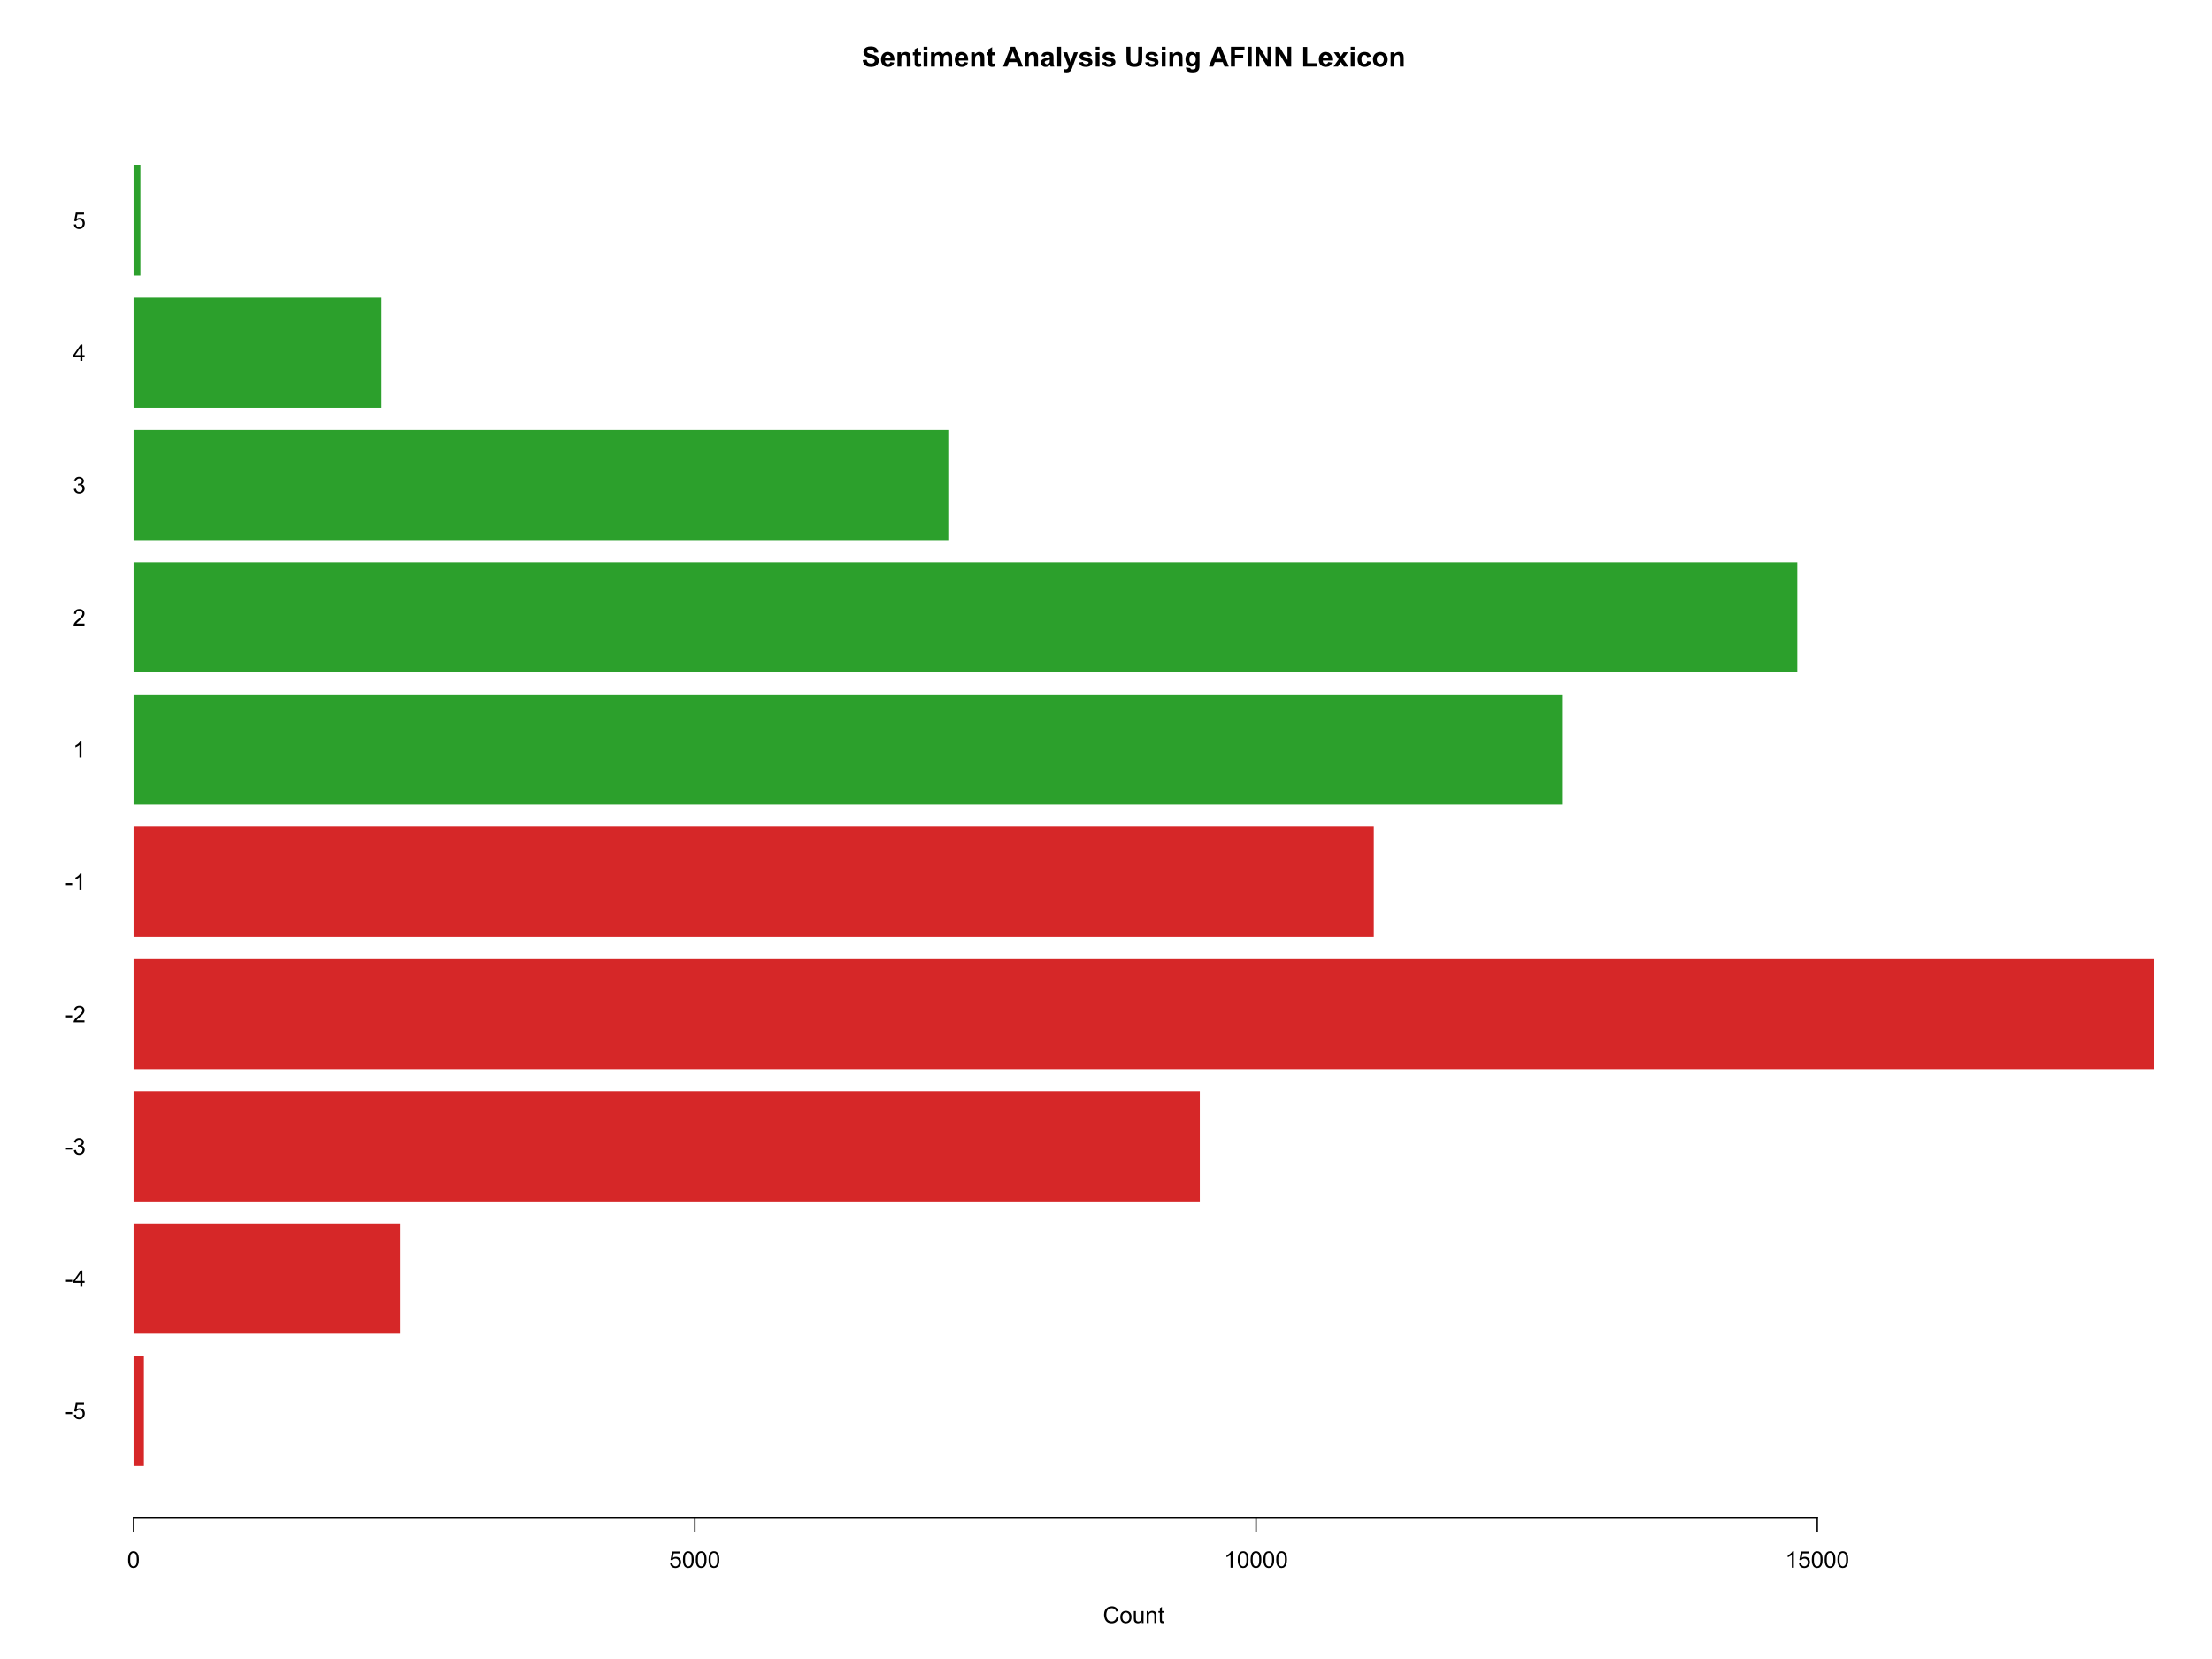
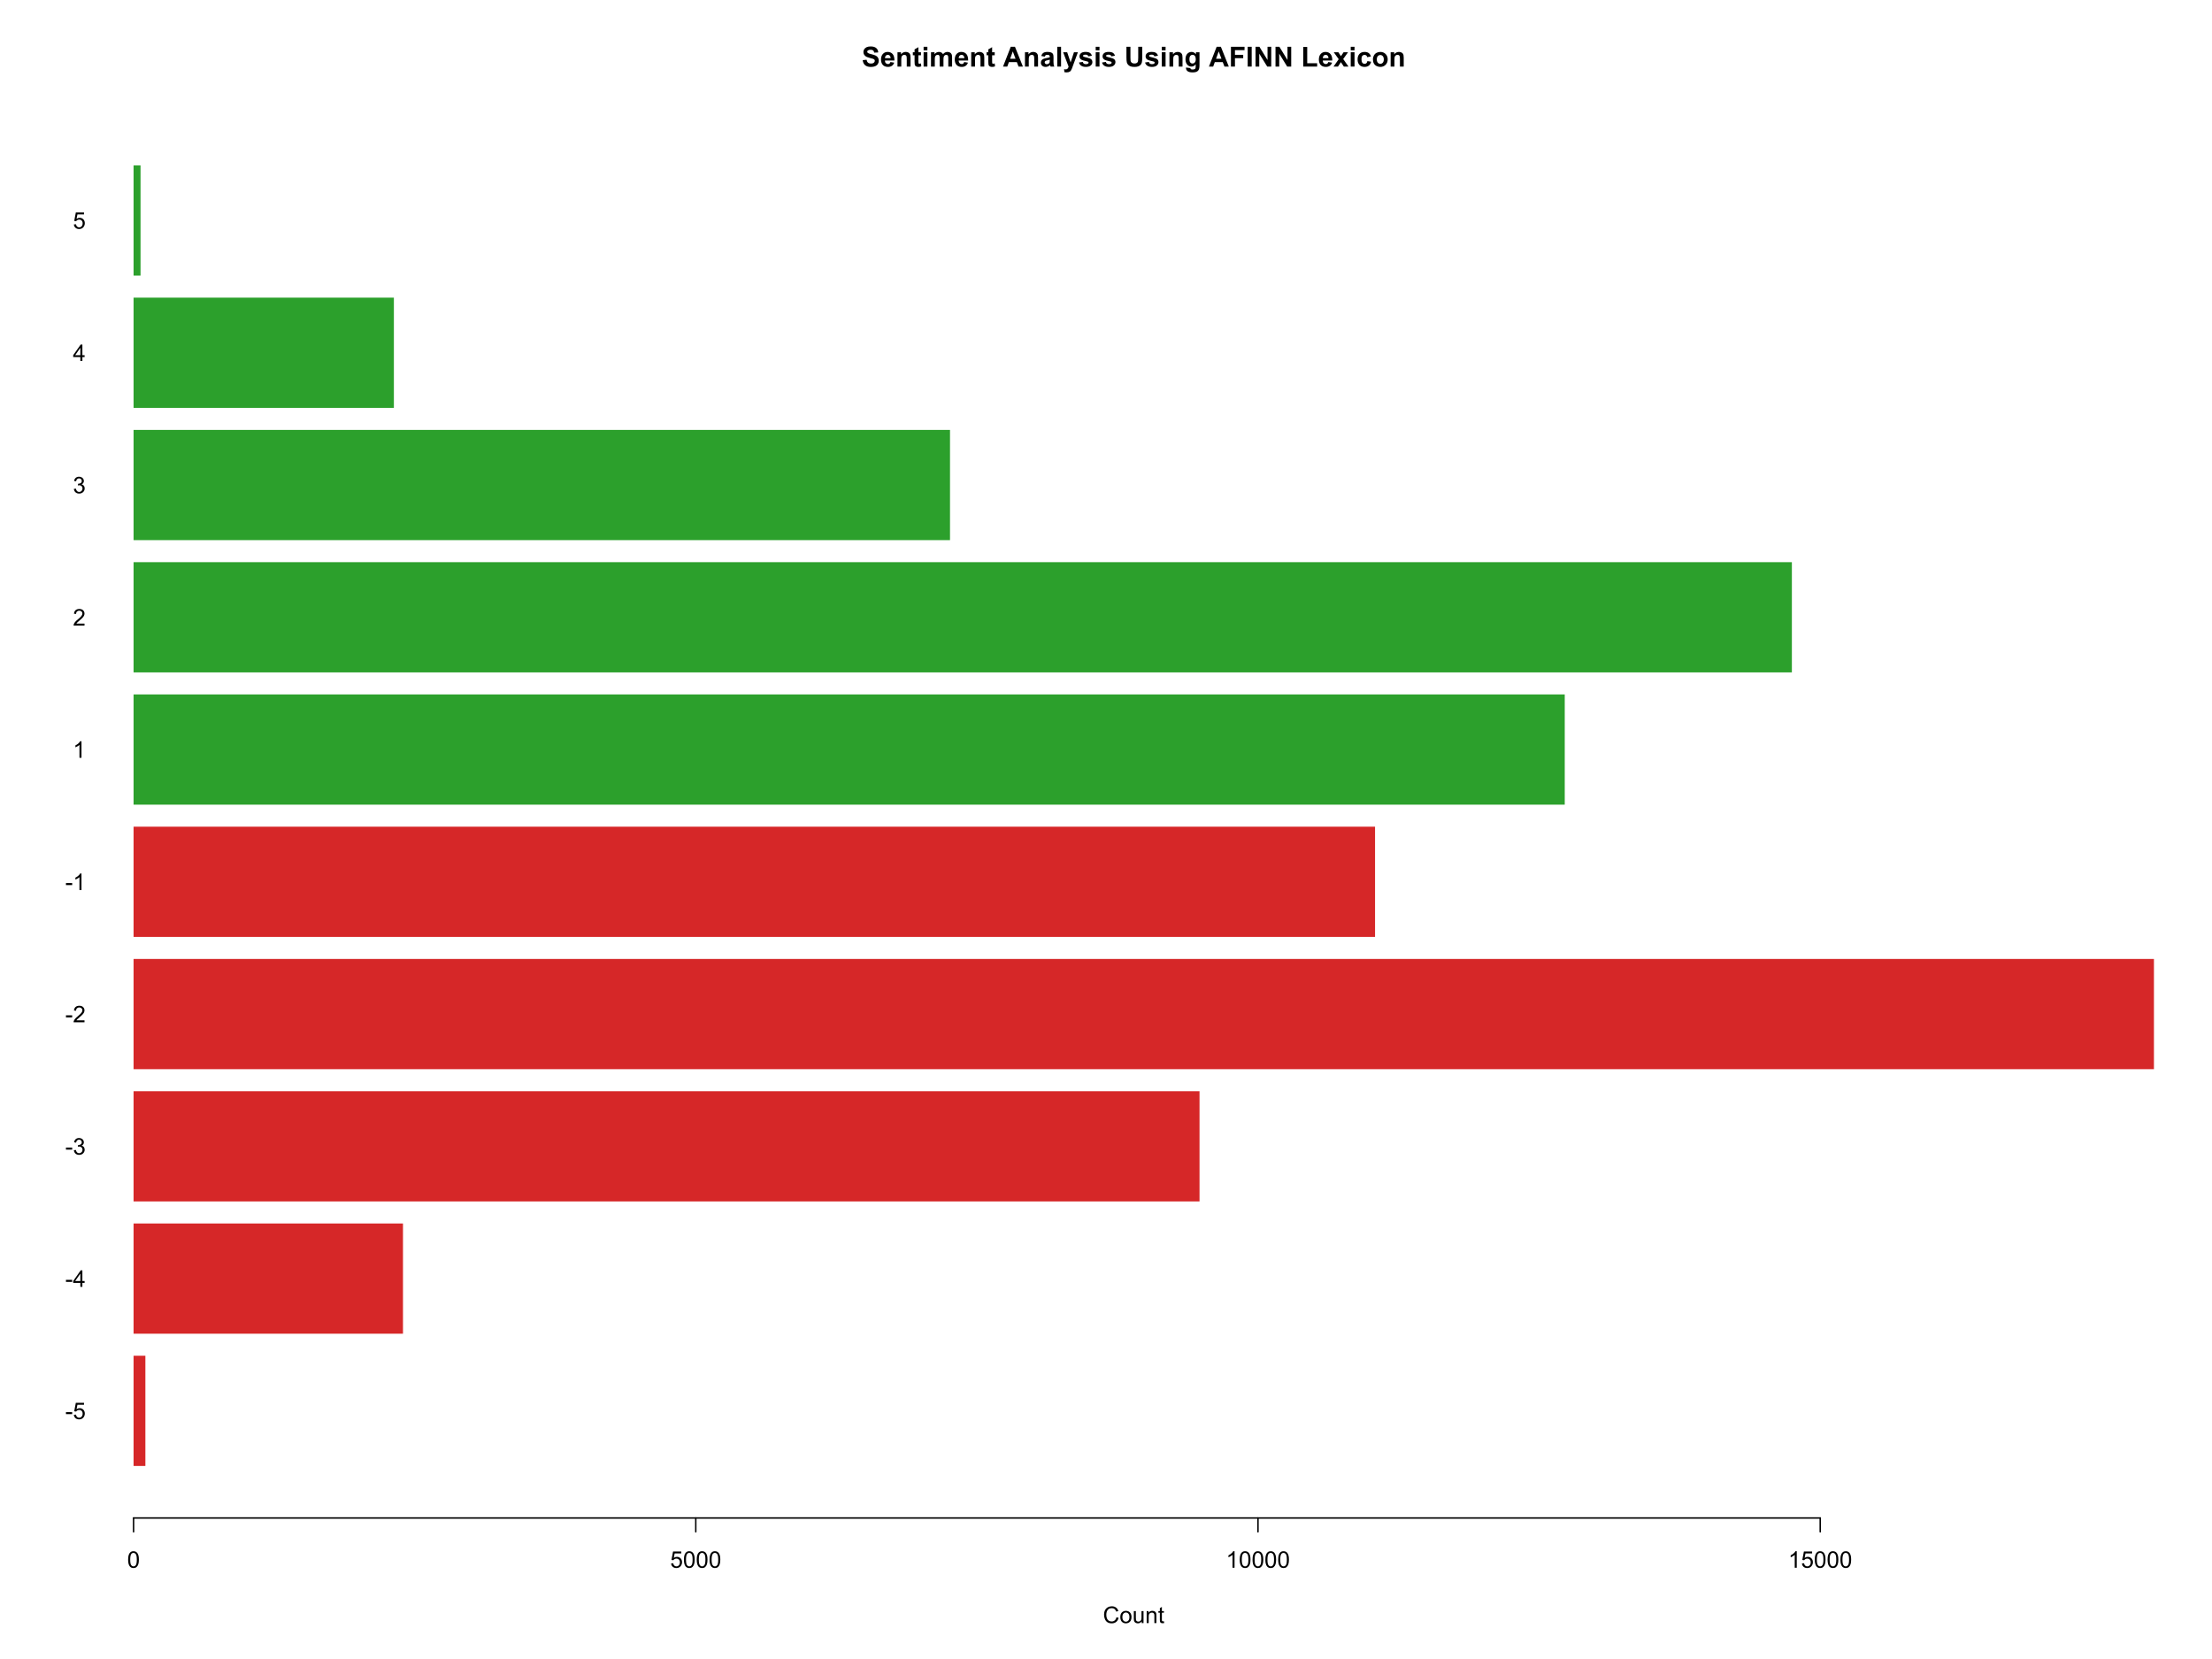
<svg xmlns="http://www.w3.org/2000/svg" xmlns:xlink="http://www.w3.org/1999/xlink" width="1152pt" height="864pt" viewBox="0 0 1152 864">
  <defs>
    <g>
      <g id="glyph-0-0">
        <path d="M 0.383 -2.578 L 0.383 -3.641 L 3.621 -3.641 L 3.621 -2.578 Z M 0.383 -2.578 " />
      </g>
      <g id="glyph-0-1">
        <path d="M 0.5 -2.25 L 1.605 -2.344 C 1.684 -1.805 1.871 -1.398 2.176 -1.125 C 2.473 -0.852 2.836 -0.715 3.258 -0.719 C 3.766 -0.715 4.195 -0.906 4.547 -1.293 C 4.898 -1.672 5.074 -2.18 5.074 -2.82 C 5.074 -3.414 4.902 -3.891 4.566 -4.242 C 4.227 -4.59 3.785 -4.762 3.242 -4.766 C 2.898 -4.762 2.594 -4.684 2.32 -4.531 C 2.047 -4.375 1.832 -4.176 1.676 -3.93 L 0.688 -4.062 L 1.516 -8.473 L 5.789 -8.473 L 5.789 -7.465 L 2.359 -7.465 L 1.898 -5.156 C 2.414 -5.516 2.953 -5.695 3.523 -5.695 C 4.27 -5.695 4.902 -5.434 5.422 -4.914 C 5.934 -4.395 6.191 -3.727 6.195 -2.914 C 6.191 -2.133 5.965 -1.461 5.516 -0.898 C 4.961 -0.199 4.211 0.145 3.258 0.148 C 2.477 0.145 1.836 -0.07 1.344 -0.508 C 0.844 -0.941 0.562 -1.523 0.5 -2.25 Z M 0.5 -2.25 " />
      </g>
      <g id="glyph-0-2">
        <path d="M 3.879 0 L 3.879 -2.055 L 0.152 -2.055 L 0.152 -3.023 L 4.07 -8.59 L 4.934 -8.59 L 4.934 -3.023 L 6.094 -3.023 L 6.094 -2.055 L 4.934 -2.055 L 4.934 0 Z M 3.879 -3.023 L 3.879 -6.898 L 1.188 -3.023 Z M 3.879 -3.023 " />
      </g>
      <g id="glyph-0-3">
        <path d="M 0.504 -2.266 L 1.559 -2.406 C 1.68 -1.809 1.883 -1.379 2.176 -1.113 C 2.465 -0.848 2.82 -0.715 3.242 -0.719 C 3.734 -0.715 4.152 -0.887 4.496 -1.234 C 4.832 -1.574 5.004 -2 5.008 -2.516 C 5.004 -2.996 4.848 -3.395 4.535 -3.711 C 4.219 -4.023 3.816 -4.184 3.328 -4.184 C 3.129 -4.184 2.879 -4.145 2.586 -4.066 L 2.703 -4.992 C 2.766 -4.984 2.824 -4.98 2.871 -4.98 C 3.32 -4.98 3.723 -5.098 4.086 -5.332 C 4.441 -5.566 4.621 -5.926 4.625 -6.414 C 4.621 -6.801 4.492 -7.121 4.23 -7.375 C 3.965 -7.629 3.625 -7.758 3.219 -7.758 C 2.805 -7.758 2.465 -7.629 2.191 -7.371 C 1.918 -7.113 1.742 -6.727 1.664 -6.211 L 0.609 -6.398 C 0.738 -7.105 1.031 -7.652 1.488 -8.043 C 1.941 -8.43 2.508 -8.625 3.195 -8.625 C 3.66 -8.625 4.094 -8.523 4.488 -8.324 C 4.879 -8.121 5.18 -7.848 5.391 -7.5 C 5.602 -7.148 5.707 -6.777 5.707 -6.391 C 5.707 -6.02 5.605 -5.684 5.406 -5.379 C 5.207 -5.074 4.914 -4.832 4.523 -4.652 C 5.031 -4.535 5.426 -4.289 5.707 -3.922 C 5.988 -3.547 6.129 -3.086 6.129 -2.539 C 6.129 -1.785 5.855 -1.148 5.309 -0.629 C 4.762 -0.105 4.07 0.152 3.234 0.152 C 2.477 0.152 1.848 -0.07 1.355 -0.52 C 0.855 -0.969 0.574 -1.551 0.504 -2.266 Z M 0.504 -2.266 " />
      </g>
      <g id="glyph-0-4">
        <path d="M 6.039 -1.016 L 6.039 0 L 0.363 0 C 0.355 -0.254 0.395 -0.496 0.484 -0.734 C 0.629 -1.117 0.859 -1.5 1.18 -1.875 C 1.492 -2.25 1.953 -2.684 2.562 -3.176 C 3.492 -3.941 4.125 -4.547 4.453 -4.992 C 4.781 -5.438 4.945 -5.859 4.945 -6.266 C 4.945 -6.68 4.793 -7.031 4.496 -7.32 C 4.191 -7.602 3.805 -7.746 3.328 -7.75 C 2.82 -7.746 2.414 -7.594 2.109 -7.293 C 1.805 -6.984 1.648 -6.562 1.648 -6.031 L 0.562 -6.141 C 0.633 -6.945 0.91 -7.559 1.398 -7.988 C 1.879 -8.41 2.531 -8.625 3.352 -8.625 C 4.172 -8.625 4.824 -8.395 5.309 -7.938 C 5.789 -7.48 6.027 -6.914 6.031 -6.242 C 6.027 -5.895 5.957 -5.559 5.82 -5.227 C 5.676 -4.891 5.441 -4.539 5.117 -4.176 C 4.789 -3.805 4.25 -3.301 3.492 -2.664 C 2.859 -2.129 2.453 -1.77 2.273 -1.582 C 2.094 -1.395 1.945 -1.203 1.828 -1.016 Z M 6.039 -1.016 " />
      </g>
      <g id="glyph-0-5">
        <path d="M 4.469 0 L 3.414 0 L 3.414 -6.719 C 3.16 -6.477 2.828 -6.234 2.414 -5.996 C 2 -5.75 1.629 -5.57 1.305 -5.449 L 1.305 -6.469 C 1.895 -6.742 2.41 -7.078 2.852 -7.477 C 3.293 -7.871 3.605 -8.254 3.789 -8.625 L 4.469 -8.625 Z M 4.469 0 " />
      </g>
      <g id="glyph-0-6">
        <path d="M 7.055 -3.012 L 8.191 -2.727 C 7.953 -1.789 7.523 -1.078 6.906 -0.586 C 6.285 -0.098 5.527 0.145 4.633 0.148 C 3.707 0.145 2.953 -0.039 2.375 -0.418 C 1.793 -0.793 1.352 -1.34 1.051 -2.055 C 0.746 -2.77 0.598 -3.539 0.598 -4.359 C 0.598 -5.254 0.766 -6.031 1.109 -6.699 C 1.449 -7.363 1.938 -7.871 2.57 -8.215 C 3.199 -8.559 3.895 -8.73 4.652 -8.734 C 5.512 -8.73 6.234 -8.512 6.82 -8.078 C 7.406 -7.637 7.812 -7.023 8.047 -6.234 L 6.926 -5.969 C 6.723 -6.59 6.434 -7.047 6.059 -7.336 C 5.68 -7.621 5.203 -7.762 4.629 -7.766 C 3.969 -7.762 3.414 -7.605 2.973 -7.289 C 2.527 -6.969 2.219 -6.543 2.039 -6.012 C 1.859 -5.48 1.77 -4.93 1.77 -4.367 C 1.77 -3.633 1.875 -2.996 2.086 -2.449 C 2.297 -1.902 2.629 -1.496 3.082 -1.23 C 3.531 -0.961 4.016 -0.824 4.539 -0.828 C 5.176 -0.824 5.715 -1.008 6.156 -1.379 C 6.598 -1.742 6.898 -2.289 7.055 -3.012 Z M 7.055 -3.012 " />
      </g>
      <g id="glyph-0-7">
        <path d="M 0.398 -3.109 C 0.398 -4.262 0.719 -5.117 1.359 -5.672 C 1.895 -6.133 2.547 -6.363 3.316 -6.363 C 4.172 -6.363 4.871 -6.082 5.414 -5.52 C 5.953 -4.957 6.223 -4.184 6.227 -3.199 C 6.223 -2.398 6.102 -1.766 5.867 -1.309 C 5.625 -0.848 5.277 -0.492 4.82 -0.238 C 4.359 0.016 3.859 0.141 3.316 0.141 C 2.441 0.141 1.734 -0.137 1.203 -0.695 C 0.664 -1.254 0.398 -2.059 0.398 -3.109 Z M 1.484 -3.109 C 1.48 -2.309 1.656 -1.711 2.004 -1.32 C 2.348 -0.922 2.785 -0.727 3.316 -0.727 C 3.84 -0.727 4.273 -0.926 4.621 -1.324 C 4.969 -1.723 5.145 -2.328 5.145 -3.148 C 5.145 -3.914 4.969 -4.496 4.617 -4.895 C 4.266 -5.289 3.832 -5.488 3.316 -5.492 C 2.785 -5.488 2.348 -5.293 2.004 -4.898 C 1.656 -4.5 1.48 -3.902 1.484 -3.109 Z M 1.484 -3.109 " />
      </g>
      <g id="glyph-0-8">
        <path d="M 4.867 0 L 4.867 -0.914 C 4.379 -0.211 3.723 0.141 2.895 0.141 C 2.527 0.141 2.184 0.07 1.867 -0.07 C 1.547 -0.211 1.309 -0.387 1.156 -0.602 C 1 -0.812 0.895 -1.074 0.832 -1.383 C 0.785 -1.59 0.762 -1.918 0.766 -2.367 L 0.766 -6.223 L 1.82 -6.223 L 1.82 -2.773 C 1.816 -2.219 1.84 -1.848 1.887 -1.656 C 1.949 -1.379 2.09 -1.16 2.309 -1.004 C 2.523 -0.84 2.789 -0.762 3.105 -0.766 C 3.418 -0.762 3.715 -0.844 3.996 -1.008 C 4.273 -1.172 4.469 -1.391 4.586 -1.672 C 4.699 -1.949 4.758 -2.355 4.758 -2.891 L 4.758 -6.223 L 5.812 -6.223 L 5.812 0 Z M 4.867 0 " />
      </g>
      <g id="glyph-0-9">
        <path d="M 0.789 0 L 0.789 -6.223 L 1.742 -6.223 L 1.742 -5.336 C 2.195 -6.02 2.855 -6.363 3.719 -6.363 C 4.09 -6.363 4.434 -6.293 4.754 -6.16 C 5.066 -6.023 5.305 -5.848 5.461 -5.633 C 5.617 -5.41 5.727 -5.152 5.789 -4.852 C 5.828 -4.656 5.848 -4.312 5.848 -3.828 L 5.848 0 L 4.793 0 L 4.793 -3.785 C 4.793 -4.215 4.75 -4.535 4.668 -4.75 C 4.586 -4.961 4.441 -5.129 4.234 -5.258 C 4.023 -5.383 3.777 -5.449 3.5 -5.449 C 3.047 -5.449 2.66 -5.305 2.332 -5.02 C 2.004 -4.734 1.84 -4.195 1.844 -3.398 L 1.844 0 Z M 0.789 0 " />
      </g>
      <g id="glyph-0-10">
        <path d="M 3.094 -0.945 L 3.246 -0.012 C 2.949 0.051 2.684 0.082 2.449 0.082 C 2.066 0.082 1.77 0.023 1.559 -0.098 C 1.348 -0.219 1.199 -0.379 1.113 -0.578 C 1.027 -0.773 0.984 -1.188 0.984 -1.82 L 0.984 -5.402 L 0.211 -5.402 L 0.211 -6.223 L 0.984 -6.223 L 0.984 -7.766 L 2.031 -8.398 L 2.031 -6.223 L 3.094 -6.223 L 3.094 -5.402 L 2.031 -5.402 L 2.031 -1.766 C 2.027 -1.461 2.047 -1.27 2.086 -1.184 C 2.125 -1.098 2.184 -1.027 2.27 -0.977 C 2.352 -0.926 2.473 -0.902 2.633 -0.902 C 2.742 -0.902 2.898 -0.914 3.094 -0.945 Z M 3.094 -0.945 " />
      </g>
      <g id="glyph-0-11">
        <path d="M 0.5 -4.234 C 0.496 -5.246 0.602 -6.062 0.812 -6.688 C 1.02 -7.305 1.328 -7.785 1.742 -8.121 C 2.148 -8.457 2.668 -8.625 3.297 -8.625 C 3.758 -8.625 4.164 -8.531 4.512 -8.348 C 4.855 -8.16 5.141 -7.891 5.371 -7.543 C 5.594 -7.191 5.773 -6.766 5.906 -6.266 C 6.035 -5.762 6.098 -5.086 6.102 -4.234 C 6.098 -3.227 5.996 -2.414 5.789 -1.797 C 5.578 -1.176 5.266 -0.695 4.859 -0.359 C 4.445 -0.02 3.926 0.145 3.297 0.148 C 2.465 0.145 1.816 -0.148 1.348 -0.742 C 0.781 -1.457 0.496 -2.621 0.5 -4.234 Z M 1.582 -4.234 C 1.582 -2.824 1.746 -1.887 2.074 -1.418 C 2.402 -0.949 2.809 -0.715 3.297 -0.719 C 3.777 -0.715 4.184 -0.949 4.52 -1.422 C 4.848 -1.887 5.016 -2.824 5.016 -4.234 C 5.016 -5.648 4.848 -6.59 4.52 -7.055 C 4.184 -7.516 3.773 -7.746 3.289 -7.75 C 2.801 -7.746 2.414 -7.543 2.125 -7.137 C 1.762 -6.613 1.582 -5.645 1.582 -4.234 Z M 1.582 -4.234 " />
      </g>
      <g id="glyph-1-0">
        <path d="M 0.52 -3.355 L 2.547 -3.551 C 2.664 -2.871 2.91 -2.371 3.285 -2.051 C 3.656 -1.73 4.16 -1.57 4.797 -1.574 C 5.465 -1.57 5.969 -1.711 6.309 -2 C 6.648 -2.281 6.82 -2.613 6.82 -2.996 C 6.82 -3.234 6.746 -3.441 6.605 -3.617 C 6.457 -3.785 6.207 -3.934 5.855 -4.062 C 5.609 -4.145 5.055 -4.297 4.191 -4.516 C 3.07 -4.789 2.289 -5.129 1.844 -5.535 C 1.207 -6.098 0.891 -6.789 0.895 -7.609 C 0.891 -8.129 1.039 -8.617 1.34 -9.078 C 1.633 -9.531 2.062 -9.883 2.625 -10.125 C 3.184 -10.363 3.859 -10.48 4.656 -10.484 C 5.945 -10.48 6.918 -10.199 7.574 -9.633 C 8.227 -9.062 8.57 -8.305 8.605 -7.363 L 6.523 -7.27 C 6.43 -7.797 6.238 -8.18 5.949 -8.414 C 5.652 -8.645 5.215 -8.758 4.633 -8.762 C 4.027 -8.758 3.555 -8.633 3.215 -8.387 C 2.992 -8.223 2.883 -8.012 2.883 -7.75 C 2.883 -7.504 2.984 -7.293 3.191 -7.121 C 3.453 -6.898 4.09 -6.672 5.105 -6.434 C 6.113 -6.191 6.863 -5.941 7.352 -5.691 C 7.832 -5.434 8.211 -5.086 8.488 -4.645 C 8.762 -4.199 8.898 -3.652 8.902 -3.004 C 8.898 -2.41 8.734 -1.855 8.41 -1.344 C 8.078 -0.824 7.613 -0.441 7.016 -0.191 C 6.414 0.059 5.668 0.18 4.773 0.184 C 3.469 0.18 2.469 -0.117 1.77 -0.719 C 1.07 -1.32 0.652 -2.199 0.52 -3.355 Z M 0.52 -3.355 " />
      </g>
      <g id="glyph-1-1">
        <path d="M 5.359 -2.375 L 7.328 -2.047 C 7.07 -1.32 6.668 -0.773 6.125 -0.398 C 5.578 -0.023 4.898 0.164 4.078 0.168 C 2.777 0.164 1.816 -0.258 1.195 -1.105 C 0.703 -1.781 0.457 -2.637 0.457 -3.676 C 0.457 -4.91 0.777 -5.883 1.426 -6.586 C 2.07 -7.285 2.891 -7.633 3.883 -7.637 C 4.988 -7.633 5.863 -7.266 6.508 -6.535 C 7.148 -5.797 7.457 -4.676 7.434 -3.164 L 2.48 -3.164 C 2.492 -2.578 2.652 -2.121 2.961 -1.797 C 3.262 -1.469 3.641 -1.305 4.098 -1.309 C 4.402 -1.305 4.664 -1.391 4.879 -1.559 C 5.086 -1.727 5.246 -1.996 5.359 -2.375 Z M 5.469 -4.375 C 5.453 -4.941 5.309 -5.375 5.027 -5.676 C 4.746 -5.973 4.402 -6.121 4 -6.125 C 3.566 -6.121 3.211 -5.965 2.934 -5.652 C 2.648 -5.336 2.508 -4.91 2.516 -4.375 Z M 5.469 -4.375 " />
      </g>
      <g id="glyph-1-2">
        <path d="M 7.824 0 L 5.852 0 L 5.852 -3.812 C 5.848 -4.613 5.805 -5.133 5.723 -5.375 C 5.637 -5.609 5.5 -5.793 5.312 -5.926 C 5.121 -6.055 4.891 -6.121 4.625 -6.125 C 4.281 -6.121 3.977 -6.027 3.703 -5.844 C 3.43 -5.652 3.242 -5.406 3.145 -5.098 C 3.043 -4.785 2.992 -4.211 2.996 -3.383 L 2.996 0 L 1.02 0 L 1.02 -7.469 L 2.855 -7.469 L 2.855 -6.371 C 3.504 -7.211 4.324 -7.633 5.316 -7.637 C 5.746 -7.633 6.145 -7.555 6.508 -7.398 C 6.867 -7.238 7.141 -7.039 7.328 -6.797 C 7.512 -6.555 7.641 -6.277 7.715 -5.969 C 7.785 -5.656 7.82 -5.215 7.824 -4.641 Z M 7.824 0 " />
      </g>
      <g id="glyph-1-3">
        <path d="M 4.457 -7.469 L 4.457 -5.891 L 3.109 -5.891 L 3.109 -2.883 C 3.105 -2.273 3.117 -1.918 3.145 -1.816 C 3.168 -1.715 3.227 -1.629 3.32 -1.566 C 3.41 -1.496 3.523 -1.465 3.656 -1.469 C 3.836 -1.465 4.098 -1.527 4.449 -1.66 L 4.621 -0.125 C 4.156 0.07 3.637 0.164 3.059 0.168 C 2.699 0.164 2.375 0.105 2.094 -0.012 C 1.805 -0.129 1.598 -0.281 1.465 -0.473 C 1.332 -0.66 1.238 -0.918 1.188 -1.246 C 1.145 -1.473 1.125 -1.938 1.125 -2.637 L 1.125 -5.891 L 0.219 -5.891 L 0.219 -7.469 L 1.125 -7.469 L 1.125 -8.949 L 3.109 -10.105 L 3.109 -7.469 Z M 4.457 -7.469 " />
      </g>
      <g id="glyph-1-4">
        <path d="M 1.035 -8.48 L 1.035 -10.309 L 3.008 -10.309 L 3.008 -8.48 Z M 1.035 0 L 1.035 -7.469 L 3.008 -7.469 L 3.008 0 Z M 1.035 0 " />
      </g>
      <g id="glyph-1-5">
        <path d="M 0.887 -7.469 L 2.707 -7.469 L 2.707 -6.449 C 3.355 -7.238 4.129 -7.633 5.035 -7.637 C 5.508 -7.633 5.922 -7.535 6.277 -7.34 C 6.625 -7.141 6.914 -6.844 7.145 -6.449 C 7.469 -6.844 7.824 -7.141 8.203 -7.34 C 8.582 -7.535 8.988 -7.633 9.422 -7.637 C 9.969 -7.633 10.43 -7.523 10.812 -7.301 C 11.188 -7.078 11.473 -6.75 11.664 -6.32 C 11.797 -6 11.863 -5.484 11.867 -4.773 L 11.867 0 L 9.895 0 L 9.895 -4.27 C 9.891 -5.008 9.82 -5.484 9.688 -5.703 C 9.5 -5.98 9.219 -6.121 8.844 -6.125 C 8.562 -6.121 8.305 -6.039 8.062 -5.871 C 7.82 -5.699 7.645 -5.449 7.535 -5.129 C 7.426 -4.801 7.371 -4.289 7.375 -3.586 L 7.375 0 L 5.398 0 L 5.398 -4.094 C 5.395 -4.816 5.359 -5.285 5.293 -5.5 C 5.219 -5.707 5.109 -5.863 4.965 -5.969 C 4.816 -6.07 4.617 -6.121 4.367 -6.125 C 4.059 -6.121 3.785 -6.039 3.543 -5.879 C 3.297 -5.711 3.121 -5.477 3.02 -5.168 C 2.91 -4.855 2.859 -4.34 2.863 -3.629 L 2.863 0 L 0.887 0 Z M 0.887 -7.469 " />
      </g>
      <g id="glyph-1-6">
</g>
      <g id="glyph-1-7">
        <path d="M 10.344 0 L 8.078 0 L 7.18 -2.34 L 3.059 -2.34 L 2.207 0 L 0 0 L 4.016 -10.309 L 6.215 -10.309 Z M 6.512 -4.078 L 5.09 -7.902 L 3.699 -4.078 Z M 6.512 -4.078 " />
      </g>
      <g id="glyph-1-8">
        <path d="M 2.512 -5.188 L 0.719 -5.512 C 0.918 -6.23 1.266 -6.766 1.758 -7.113 C 2.25 -7.461 2.98 -7.633 3.953 -7.637 C 4.832 -7.633 5.488 -7.531 5.918 -7.324 C 6.348 -7.113 6.648 -6.848 6.828 -6.527 C 7 -6.207 7.09 -5.617 7.094 -4.762 L 7.074 -2.453 C 7.07 -1.793 7.102 -1.309 7.168 -1 C 7.227 -0.688 7.348 -0.355 7.523 0 L 5.57 0 C 5.516 -0.129 5.453 -0.32 5.379 -0.582 C 5.344 -0.695 5.32 -0.773 5.309 -0.816 C 4.969 -0.484 4.605 -0.238 4.223 -0.078 C 3.836 0.086 3.426 0.164 2.996 0.168 C 2.223 0.164 1.617 -0.043 1.176 -0.457 C 0.73 -0.871 0.508 -1.398 0.512 -2.039 C 0.508 -2.461 0.609 -2.836 0.812 -3.168 C 1.012 -3.496 1.293 -3.75 1.66 -3.926 C 2.02 -4.102 2.547 -4.254 3.234 -4.387 C 4.156 -4.559 4.793 -4.719 5.152 -4.871 L 5.152 -5.07 C 5.148 -5.445 5.055 -5.719 4.871 -5.883 C 4.68 -6.043 4.328 -6.121 3.812 -6.125 C 3.457 -6.121 3.184 -6.055 2.988 -5.918 C 2.789 -5.777 2.629 -5.531 2.512 -5.188 Z M 5.152 -3.586 C 4.895 -3.5 4.496 -3.398 3.949 -3.285 C 3.402 -3.164 3.043 -3.047 2.875 -2.938 C 2.613 -2.75 2.484 -2.52 2.488 -2.242 C 2.484 -1.965 2.586 -1.727 2.797 -1.523 C 3 -1.32 3.266 -1.219 3.586 -1.223 C 3.941 -1.219 4.281 -1.336 4.605 -1.574 C 4.844 -1.75 5 -1.969 5.078 -2.23 C 5.125 -2.395 5.148 -2.715 5.152 -3.191 Z M 5.152 -3.586 " />
      </g>
      <g id="glyph-1-9">
        <path d="M 1.035 0 L 1.035 -10.309 L 3.008 -10.309 L 3.008 0 Z M 1.035 0 " />
      </g>
      <g id="glyph-1-10">
        <path d="M 0.098 -7.469 L 2.199 -7.469 L 3.988 -2.164 L 5.73 -7.469 L 7.777 -7.469 L 5.141 -0.281 L 4.668 1.02 C 4.492 1.453 4.328 1.785 4.172 2.016 C 4.016 2.246 3.832 2.434 3.629 2.578 C 3.422 2.719 3.172 2.828 2.879 2.91 C 2.578 2.988 2.242 3.027 1.871 3.031 C 1.488 3.027 1.117 2.988 0.754 2.91 L 0.578 1.363 C 0.883 1.422 1.16 1.453 1.414 1.457 C 1.867 1.453 2.207 1.316 2.43 1.051 C 2.648 0.777 2.816 0.434 2.938 0.02 Z M 0.098 -7.469 " />
      </g>
      <g id="glyph-1-11">
        <path d="M 0.336 -2.129 L 2.32 -2.434 C 2.402 -2.043 2.57 -1.75 2.832 -1.555 C 3.086 -1.352 3.449 -1.254 3.918 -1.258 C 4.426 -1.254 4.809 -1.348 5.07 -1.539 C 5.238 -1.668 5.324 -1.844 5.328 -2.066 C 5.324 -2.215 5.277 -2.34 5.188 -2.441 C 5.086 -2.531 4.867 -2.617 4.527 -2.699 C 2.93 -3.047 1.918 -3.367 1.496 -3.664 C 0.902 -4.062 0.609 -4.625 0.613 -5.344 C 0.609 -5.988 0.863 -6.531 1.379 -6.973 C 1.887 -7.414 2.68 -7.633 3.754 -7.637 C 4.773 -7.633 5.531 -7.469 6.031 -7.137 C 6.523 -6.801 6.867 -6.309 7.059 -5.66 L 5.195 -5.316 C 5.113 -5.602 4.961 -5.824 4.742 -5.98 C 4.516 -6.133 4.199 -6.211 3.789 -6.215 C 3.266 -6.211 2.895 -6.137 2.672 -5.996 C 2.52 -5.891 2.441 -5.758 2.445 -5.598 C 2.441 -5.453 2.508 -5.336 2.645 -5.238 C 2.816 -5.105 3.434 -4.918 4.488 -4.684 C 5.539 -4.441 6.273 -4.148 6.695 -3.805 C 7.105 -3.449 7.312 -2.961 7.312 -2.336 C 7.312 -1.648 7.023 -1.059 6.453 -0.57 C 5.879 -0.078 5.035 0.164 3.918 0.168 C 2.898 0.164 2.094 -0.039 1.5 -0.449 C 0.906 -0.859 0.516 -1.418 0.336 -2.129 Z M 0.336 -2.129 " />
      </g>
      <g id="glyph-1-12">
        <path d="M 1.035 -10.309 L 3.113 -10.309 L 3.113 -4.727 C 3.109 -3.836 3.137 -3.262 3.191 -3.004 C 3.277 -2.578 3.488 -2.238 3.828 -1.984 C 4.16 -1.727 4.621 -1.598 5.203 -1.602 C 5.793 -1.598 6.238 -1.719 6.539 -1.965 C 6.836 -2.203 7.016 -2.5 7.078 -2.855 C 7.141 -3.203 7.172 -3.789 7.172 -4.605 L 7.172 -10.309 L 9.254 -10.309 L 9.254 -4.895 C 9.25 -3.652 9.195 -2.777 9.082 -2.27 C 8.969 -1.754 8.762 -1.324 8.461 -0.977 C 8.156 -0.621 7.75 -0.34 7.246 -0.137 C 6.738 0.074 6.078 0.176 5.266 0.176 C 4.277 0.176 3.531 0.062 3.027 -0.164 C 2.516 -0.391 2.113 -0.684 1.82 -1.051 C 1.523 -1.41 1.328 -1.793 1.238 -2.195 C 1.098 -2.781 1.031 -3.652 1.035 -4.809 Z M 1.035 -10.309 " />
      </g>
      <g id="glyph-1-13">
        <path d="M 0.852 0.492 L 3.109 0.766 C 3.145 1.027 3.23 1.207 3.367 1.309 C 3.551 1.445 3.848 1.516 4.254 1.52 C 4.77 1.516 5.156 1.438 5.414 1.285 C 5.586 1.18 5.715 1.016 5.809 0.789 C 5.863 0.621 5.895 0.32 5.898 -0.121 L 5.898 -1.211 C 5.305 -0.402 4.559 0 3.664 0 C 2.656 0 1.863 -0.422 1.281 -1.273 C 0.816 -1.938 0.586 -2.773 0.59 -3.777 C 0.586 -5.023 0.887 -5.98 1.492 -6.645 C 2.094 -7.305 2.844 -7.633 3.742 -7.637 C 4.66 -7.633 5.422 -7.227 6.027 -6.418 L 6.027 -7.469 L 7.875 -7.469 L 7.875 -0.766 C 7.875 0.113 7.801 0.77 7.656 1.207 C 7.508 1.645 7.305 1.984 7.043 2.234 C 6.781 2.48 6.43 2.676 5.992 2.82 C 5.551 2.957 4.996 3.027 4.332 3.031 C 3.062 3.027 2.164 2.812 1.637 2.379 C 1.105 1.945 0.844 1.395 0.844 0.73 C 0.844 0.664 0.844 0.586 0.852 0.492 Z M 2.617 -3.887 C 2.613 -3.09 2.766 -2.512 3.074 -2.148 C 3.379 -1.777 3.758 -1.594 4.211 -1.598 C 4.691 -1.594 5.098 -1.781 5.434 -2.16 C 5.762 -2.535 5.93 -3.094 5.934 -3.84 C 5.93 -4.609 5.77 -5.184 5.453 -5.562 C 5.133 -5.934 4.73 -6.121 4.246 -6.125 C 3.77 -6.121 3.379 -5.938 3.074 -5.57 C 2.766 -5.199 2.613 -4.637 2.617 -3.887 Z M 2.617 -3.887 " />
      </g>
      <g id="glyph-1-14">
        <path d="M 1.062 0 L 1.062 -10.309 L 8.129 -10.309 L 8.129 -8.562 L 3.145 -8.562 L 3.145 -6.125 L 7.445 -6.125 L 7.445 -4.379 L 3.145 -4.379 L 3.145 0 Z M 1.062 0 " />
      </g>
      <g id="glyph-1-15">
        <path d="M 0.984 0 L 0.984 -10.309 L 3.066 -10.309 L 3.066 0 Z M 0.984 0 " />
      </g>
      <g id="glyph-1-16">
        <path d="M 1.07 0 L 1.07 -10.309 L 3.094 -10.309 L 7.312 -3.426 L 7.312 -10.309 L 9.246 -10.309 L 9.246 0 L 7.156 0 L 3.004 -6.723 L 3.004 0 Z M 1.07 0 " />
      </g>
      <g id="glyph-1-17">
        <path d="M 1.105 0 L 1.105 -10.223 L 3.184 -10.223 L 3.184 -1.738 L 8.359 -1.738 L 8.359 0 Z M 1.105 0 " />
      </g>
      <g id="glyph-1-18">
        <path d="M 0.086 0 L 2.777 -3.848 L 0.195 -7.469 L 2.609 -7.469 L 3.93 -5.414 L 5.324 -7.469 L 7.645 -7.469 L 5.113 -3.93 L 7.875 0 L 5.449 0 L 3.93 -2.312 L 2.398 0 Z M 0.086 0 " />
      </g>
      <g id="glyph-1-19">
        <path d="M 7.543 -5.258 L 5.598 -4.906 C 5.527 -5.293 5.379 -5.586 5.148 -5.785 C 4.914 -5.98 4.613 -6.082 4.246 -6.082 C 3.75 -6.082 3.355 -5.91 3.066 -5.57 C 2.77 -5.23 2.625 -4.664 2.629 -3.867 C 2.625 -2.98 2.773 -2.352 3.074 -1.988 C 3.371 -1.621 3.77 -1.441 4.273 -1.441 C 4.645 -1.441 4.953 -1.547 5.195 -1.762 C 5.434 -1.973 5.602 -2.34 5.703 -2.863 L 7.645 -2.531 C 7.438 -1.641 7.051 -0.965 6.48 -0.512 C 5.91 -0.059 5.145 0.164 4.184 0.168 C 3.09 0.164 2.219 -0.176 1.57 -0.863 C 0.922 -1.551 0.598 -2.508 0.598 -3.727 C 0.598 -4.957 0.922 -5.914 1.574 -6.605 C 2.223 -7.289 3.105 -7.633 4.219 -7.637 C 5.125 -7.633 5.848 -7.438 6.387 -7.047 C 6.922 -6.652 7.305 -6.055 7.543 -5.258 Z M 7.543 -5.258 " />
      </g>
      <g id="glyph-1-20">
        <path d="M 0.578 -3.84 C 0.574 -4.492 0.734 -5.129 1.062 -5.742 C 1.383 -6.355 1.84 -6.824 2.434 -7.148 C 3.023 -7.473 3.688 -7.633 4.422 -7.637 C 5.551 -7.633 6.477 -7.266 7.199 -6.535 C 7.918 -5.797 8.277 -4.871 8.281 -3.754 C 8.277 -2.621 7.914 -1.684 7.188 -0.945 C 6.457 -0.203 5.539 0.164 4.438 0.168 C 3.75 0.164 3.098 0.012 2.477 -0.293 C 1.855 -0.602 1.383 -1.055 1.062 -1.652 C 0.734 -2.25 0.574 -2.977 0.578 -3.84 Z M 2.602 -3.734 C 2.602 -2.988 2.777 -2.422 3.129 -2.031 C 3.48 -1.637 3.914 -1.441 4.43 -1.441 C 4.945 -1.441 5.375 -1.637 5.727 -2.031 C 6.07 -2.422 6.246 -2.992 6.25 -3.746 C 6.246 -4.473 6.07 -5.035 5.727 -5.434 C 5.375 -5.824 4.945 -6.023 4.43 -6.027 C 3.914 -6.023 3.48 -5.824 3.129 -5.434 C 2.777 -5.035 2.602 -4.469 2.602 -3.734 Z M 2.602 -3.734 " />
      </g>
    </g>
  </defs>
  <rect x="-115.2" y="-86.4" width="1382.4" height="1036.8" fill="rgb(100%, 100%, 100%)" fill-opacity="1" />
-   <path fill-rule="nonzero" fill="rgb(83.922%, 15.294%, 15.686%)" fill-opacity="1" d="M 69.562 763.465 L 74.941 763.465 L 74.941 706.062 L 69.562 706.062 Z M 69.562 763.465 " />
-   <path fill-rule="nonzero" fill="rgb(83.922%, 15.294%, 15.686%)" fill-opacity="1" d="M 69.562 694.586 L 208.344 694.586 L 208.344 637.184 L 69.562 637.184 Z M 69.562 694.586 " />
-   <path fill-rule="nonzero" fill="rgb(83.922%, 15.294%, 15.686%)" fill-opacity="1" d="M 69.562 625.703 L 624.863 625.703 L 624.863 568.301 L 69.562 568.301 Z M 69.562 625.703 " />
+   <path fill-rule="nonzero" fill="rgb(83.922%, 15.294%, 15.686%)" fill-opacity="1" d="M 69.562 763.465 L 75.711 763.465 L 75.711 706.062 L 69.562 706.062 Z M 69.562 763.465 " />
+   <path fill-rule="nonzero" fill="rgb(83.922%, 15.294%, 15.686%)" fill-opacity="1" d="M 69.562 694.586 L 209.871 694.586 L 209.871 637.184 L 69.562 637.184 Z M 69.562 694.586 " />
+   <path fill-rule="nonzero" fill="rgb(83.922%, 15.294%, 15.686%)" fill-opacity="1" d="M 69.562 625.703 L 624.707 625.703 L 624.707 568.301 L 69.562 568.301 Z M 69.562 625.703 " />
  <path fill-rule="nonzero" fill="rgb(83.922%, 15.294%, 15.686%)" fill-opacity="1" d="M 69.562 556.824 L 1121.762 556.824 L 1121.762 499.422 L 69.562 499.422 Z M 69.562 556.824 " />
-   <path fill-rule="nonzero" fill="rgb(83.922%, 15.294%, 15.686%)" fill-opacity="1" d="M 69.562 487.941 L 715.473 487.941 L 715.473 430.539 L 69.562 430.539 Z M 69.562 487.941 " />
-   <path fill-rule="nonzero" fill="rgb(17.255%, 62.745%, 17.255%)" fill-opacity="1" d="M 69.562 419.059 L 813.508 419.059 L 813.508 361.656 L 69.562 361.656 Z M 69.562 419.059 " />
-   <path fill-rule="nonzero" fill="rgb(17.255%, 62.745%, 17.255%)" fill-opacity="1" d="M 69.562 350.18 L 936.039 350.18 L 936.039 292.777 L 69.562 292.777 Z M 69.562 350.18 " />
-   <path fill-rule="nonzero" fill="rgb(17.255%, 62.745%, 17.255%)" fill-opacity="1" d="M 69.562 281.297 L 493.855 281.297 L 493.855 223.895 L 69.562 223.895 Z M 69.562 281.297 " />
-   <path fill-rule="nonzero" fill="rgb(17.255%, 62.745%, 17.255%)" fill-opacity="1" d="M 69.562 212.414 L 198.699 212.414 L 198.699 155.012 L 69.562 155.012 Z M 69.562 212.414 " />
-   <path fill-rule="nonzero" fill="rgb(17.255%, 62.745%, 17.255%)" fill-opacity="1" d="M 69.562 143.535 L 73.129 143.535 L 73.129 86.133 L 69.562 86.133 Z M 69.562 143.535 " />
+   <path fill-rule="nonzero" fill="rgb(83.922%, 15.294%, 15.686%)" fill-opacity="1" d="M 69.562 487.941 L 716.117 487.941 L 716.117 430.539 L 69.562 430.539 Z M 69.562 487.941 " />
+   <path fill-rule="nonzero" fill="rgb(17.255%, 62.745%, 17.255%)" fill-opacity="1" d="M 69.562 419.059 L 814.91 419.059 L 814.91 361.656 L 69.562 361.656 Z M 69.562 419.059 " />
+   <path fill-rule="nonzero" fill="rgb(17.255%, 62.745%, 17.255%)" fill-opacity="1" d="M 69.562 350.18 L 933.199 350.18 L 933.199 292.777 L 69.562 292.777 Z M 69.562 350.18 " />
+   <path fill-rule="nonzero" fill="rgb(17.255%, 62.745%, 17.255%)" fill-opacity="1" d="M 69.562 281.297 L 494.762 281.297 L 494.762 223.895 L 69.562 223.895 Z M 69.562 281.297 " />
+   <path fill-rule="nonzero" fill="rgb(17.255%, 62.745%, 17.255%)" fill-opacity="1" d="M 69.562 212.414 L 205.129 212.414 L 205.129 155.012 L 69.562 155.012 Z M 69.562 212.414 " />
+   <path fill-rule="nonzero" fill="rgb(17.255%, 62.745%, 17.255%)" fill-opacity="1" d="M 69.562 143.535 L 73.191 143.535 L 73.191 86.133 L 69.562 86.133 Z M 69.562 143.535 " />
  <g fill="rgb(0%, 0%, 0%)" fill-opacity="1">
    <use xlink:href="#glyph-0-0" x="33.969" y="739.062" />
    <use xlink:href="#glyph-0-1" x="37.965" y="739.062" />
  </g>
  <g fill="rgb(0%, 0%, 0%)" fill-opacity="1">
    <use xlink:href="#glyph-0-0" x="33.969" y="670.18" />
    <use xlink:href="#glyph-0-2" x="37.965" y="670.18" />
  </g>
  <g fill="rgb(0%, 0%, 0%)" fill-opacity="1">
    <use xlink:href="#glyph-0-0" x="33.969" y="601.297" />
    <use xlink:href="#glyph-0-3" x="37.965" y="601.297" />
  </g>
  <g fill="rgb(0%, 0%, 0%)" fill-opacity="1">
    <use xlink:href="#glyph-0-0" x="33.969" y="532.418" />
    <use xlink:href="#glyph-0-4" x="37.965" y="532.418" />
  </g>
  <g fill="rgb(0%, 0%, 0%)" fill-opacity="1">
    <use xlink:href="#glyph-0-0" x="33.969" y="463.535" />
    <use xlink:href="#glyph-0-5" x="37.965" y="463.535" />
  </g>
  <g fill="rgb(0%, 0%, 0%)" fill-opacity="1">
    <use xlink:href="#glyph-0-5" x="37.969" y="394.652" />
  </g>
  <g fill="rgb(0%, 0%, 0%)" fill-opacity="1">
    <use xlink:href="#glyph-0-4" x="37.969" y="325.773" />
  </g>
  <g fill="rgb(0%, 0%, 0%)" fill-opacity="1">
    <use xlink:href="#glyph-0-3" x="37.969" y="256.891" />
  </g>
  <g fill="rgb(0%, 0%, 0%)" fill-opacity="1">
    <use xlink:href="#glyph-0-2" x="37.969" y="188.012" />
  </g>
  <g fill="rgb(0%, 0%, 0%)" fill-opacity="1">
    <use xlink:href="#glyph-0-1" x="37.969" y="119.129" />
  </g>
  <g fill="rgb(0%, 0%, 0%)" fill-opacity="1">
    <use xlink:href="#glyph-1-0" x="448.77" y="34.676" />
    <use xlink:href="#glyph-1-1" x="458.374" y="34.676" />
    <use xlink:href="#glyph-1-2" x="466.383" y="34.676" />
    <use xlink:href="#glyph-1-3" x="475.179" y="34.676" />
    <use xlink:href="#glyph-1-4" x="479.974" y="34.676" />
    <use xlink:href="#glyph-1-5" x="483.975" y="34.676" />
    <use xlink:href="#glyph-1-1" x="496.779" y="34.676" />
    <use xlink:href="#glyph-1-2" x="504.788" y="34.676" />
    <use xlink:href="#glyph-1-3" x="513.584" y="34.676" />
    <use xlink:href="#glyph-1-6" x="518.379" y="34.676" />
    <use xlink:href="#glyph-1-7" x="522.38" y="34.676" />
    <use xlink:href="#glyph-1-2" x="532.779" y="34.676" />
    <use xlink:href="#glyph-1-8" x="541.575" y="34.676" />
    <use xlink:href="#glyph-1-9" x="549.584" y="34.676" />
    <use xlink:href="#glyph-1-10" x="553.584" y="34.676" />
    <use xlink:href="#glyph-1-11" x="561.593" y="34.676" />
    <use xlink:href="#glyph-1-4" x="569.602" y="34.676" />
    <use xlink:href="#glyph-1-11" x="573.602" y="34.676" />
    <use xlink:href="#glyph-1-6" x="581.611" y="34.676" />
    <use xlink:href="#glyph-1-12" x="585.612" y="34.676" />
    <use xlink:href="#glyph-1-11" x="596.011" y="34.676" />
    <use xlink:href="#glyph-1-4" x="604.02" y="34.676" />
    <use xlink:href="#glyph-1-2" x="608.02" y="34.676" />
    <use xlink:href="#glyph-1-13" x="616.816" y="34.676" />
    <use xlink:href="#glyph-1-6" x="625.612" y="34.676" />
    <use xlink:href="#glyph-1-7" x="629.613" y="34.676" />
    <use xlink:href="#glyph-1-14" x="640.013" y="34.676" />
    <use xlink:href="#glyph-1-15" x="648.809" y="34.676" />
    <use xlink:href="#glyph-1-16" x="652.809" y="34.676" />
    <use xlink:href="#glyph-1-16" x="663.209" y="34.676" />
    <use xlink:href="#glyph-1-6" x="673.608" y="34.676" />
    <use xlink:href="#glyph-1-17" x="677.609" y="34.676" />
    <use xlink:href="#glyph-1-1" x="686.405" y="34.676" />
    <use xlink:href="#glyph-1-18" x="694.413" y="34.676" />
    <use xlink:href="#glyph-1-4" x="702.422" y="34.676" />
    <use xlink:href="#glyph-1-19" x="706.423" y="34.676" />
    <use xlink:href="#glyph-1-20" x="714.431" y="34.676" />
    <use xlink:href="#glyph-1-2" x="723.227" y="34.676" />
  </g>
  <g fill="rgb(0%, 0%, 0%)" fill-opacity="1">
    <use xlink:href="#glyph-0-6" x="574.387" y="845.281" />
    <use xlink:href="#glyph-0-7" x="583.053" y="845.281" />
    <use xlink:href="#glyph-0-8" x="589.727" y="845.281" />
    <use xlink:href="#glyph-0-9" x="596.4" y="845.281" />
    <use xlink:href="#glyph-0-10" x="603.074" y="845.281" />
  </g>
-   <path fill="none" stroke-width="0.75" stroke-linecap="round" stroke-linejoin="round" stroke="rgb(0%, 0%, 0%)" stroke-opacity="1" stroke-miterlimit="10" d="M 69.562 790.559 L 946.441 790.559 " />
+   <path fill="none" stroke-width="0.75" stroke-linecap="round" stroke-linejoin="round" stroke="rgb(0%, 0%, 0%)" stroke-opacity="1" stroke-miterlimit="10" d="M 69.562 790.559 L 947.957 790.559 " />
  <path fill="none" stroke-width="0.75" stroke-linecap="round" stroke-linejoin="round" stroke="rgb(0%, 0%, 0%)" stroke-opacity="1" stroke-miterlimit="10" d="M 69.562 790.559 L 69.562 797.762 " />
-   <path fill="none" stroke-width="0.75" stroke-linecap="round" stroke-linejoin="round" stroke="rgb(0%, 0%, 0%)" stroke-opacity="1" stroke-miterlimit="10" d="M 361.855 790.559 L 361.855 797.762 " />
-   <path fill="none" stroke-width="0.75" stroke-linecap="round" stroke-linejoin="round" stroke="rgb(0%, 0%, 0%)" stroke-opacity="1" stroke-miterlimit="10" d="M 654.148 790.559 L 654.148 797.762 " />
-   <path fill="none" stroke-width="0.75" stroke-linecap="round" stroke-linejoin="round" stroke="rgb(0%, 0%, 0%)" stroke-opacity="1" stroke-miterlimit="10" d="M 946.441 790.559 L 946.441 797.762 " />
+   <path fill="none" stroke-width="0.75" stroke-linecap="round" stroke-linejoin="round" stroke="rgb(0%, 0%, 0%)" stroke-opacity="1" stroke-miterlimit="10" d="M 362.359 790.559 L 362.359 797.762 " />
+   <path fill="none" stroke-width="0.75" stroke-linecap="round" stroke-linejoin="round" stroke="rgb(0%, 0%, 0%)" stroke-opacity="1" stroke-miterlimit="10" d="M 655.156 790.559 L 655.156 797.762 " />
+   <path fill="none" stroke-width="0.75" stroke-linecap="round" stroke-linejoin="round" stroke="rgb(0%, 0%, 0%)" stroke-opacity="1" stroke-miterlimit="10" d="M 947.957 790.559 L 947.957 797.762 " />
  <g fill="rgb(0%, 0%, 0%)" fill-opacity="1">
    <use xlink:href="#glyph-0-11" x="66.227" y="816.48" />
  </g>
  <g fill="rgb(0%, 0%, 0%)" fill-opacity="1">
-     <use xlink:href="#glyph-0-1" x="348.508" y="816.48" />
-     <use xlink:href="#glyph-0-11" x="355.182" y="816.48" />
-     <use xlink:href="#glyph-0-11" x="361.855" y="816.48" />
-     <use xlink:href="#glyph-0-11" x="368.529" y="816.48" />
-   </g>
-   <g fill="rgb(0%, 0%, 0%)" fill-opacity="1">
-     <use xlink:href="#glyph-0-5" x="637.465" y="816.48" />
-     <use xlink:href="#glyph-0-11" x="644.139" y="816.48" />
-     <use xlink:href="#glyph-0-11" x="650.812" y="816.48" />
-     <use xlink:href="#glyph-0-11" x="657.486" y="816.48" />
-     <use xlink:href="#glyph-0-11" x="664.16" y="816.48" />
-   </g>
-   <g fill="rgb(0%, 0%, 0%)" fill-opacity="1">
-     <use xlink:href="#glyph-0-5" x="929.758" y="816.48" />
-     <use xlink:href="#glyph-0-1" x="936.432" y="816.48" />
-     <use xlink:href="#glyph-0-11" x="943.105" y="816.48" />
-     <use xlink:href="#glyph-0-11" x="949.779" y="816.48" />
-     <use xlink:href="#glyph-0-11" x="956.453" y="816.48" />
+     <use xlink:href="#glyph-0-1" x="349.012" y="816.48" />
+     <use xlink:href="#glyph-0-11" x="355.686" y="816.48" />
+     <use xlink:href="#glyph-0-11" x="362.359" y="816.48" />
+     <use xlink:href="#glyph-0-11" x="369.033" y="816.48" />
+   </g>
+   <g fill="rgb(0%, 0%, 0%)" fill-opacity="1">
+     <use xlink:href="#glyph-0-5" x="638.473" y="816.48" />
+     <use xlink:href="#glyph-0-11" x="645.146" y="816.48" />
+     <use xlink:href="#glyph-0-11" x="651.82" y="816.48" />
+     <use xlink:href="#glyph-0-11" x="658.494" y="816.48" />
+     <use xlink:href="#glyph-0-11" x="665.168" y="816.48" />
+   </g>
+   <g fill="rgb(0%, 0%, 0%)" fill-opacity="1">
+     <use xlink:href="#glyph-0-5" x="931.273" y="816.48" />
+     <use xlink:href="#glyph-0-1" x="937.947" y="816.48" />
+     <use xlink:href="#glyph-0-11" x="944.621" y="816.48" />
+     <use xlink:href="#glyph-0-11" x="951.295" y="816.48" />
+     <use xlink:href="#glyph-0-11" x="957.969" y="816.48" />
  </g>
</svg>
